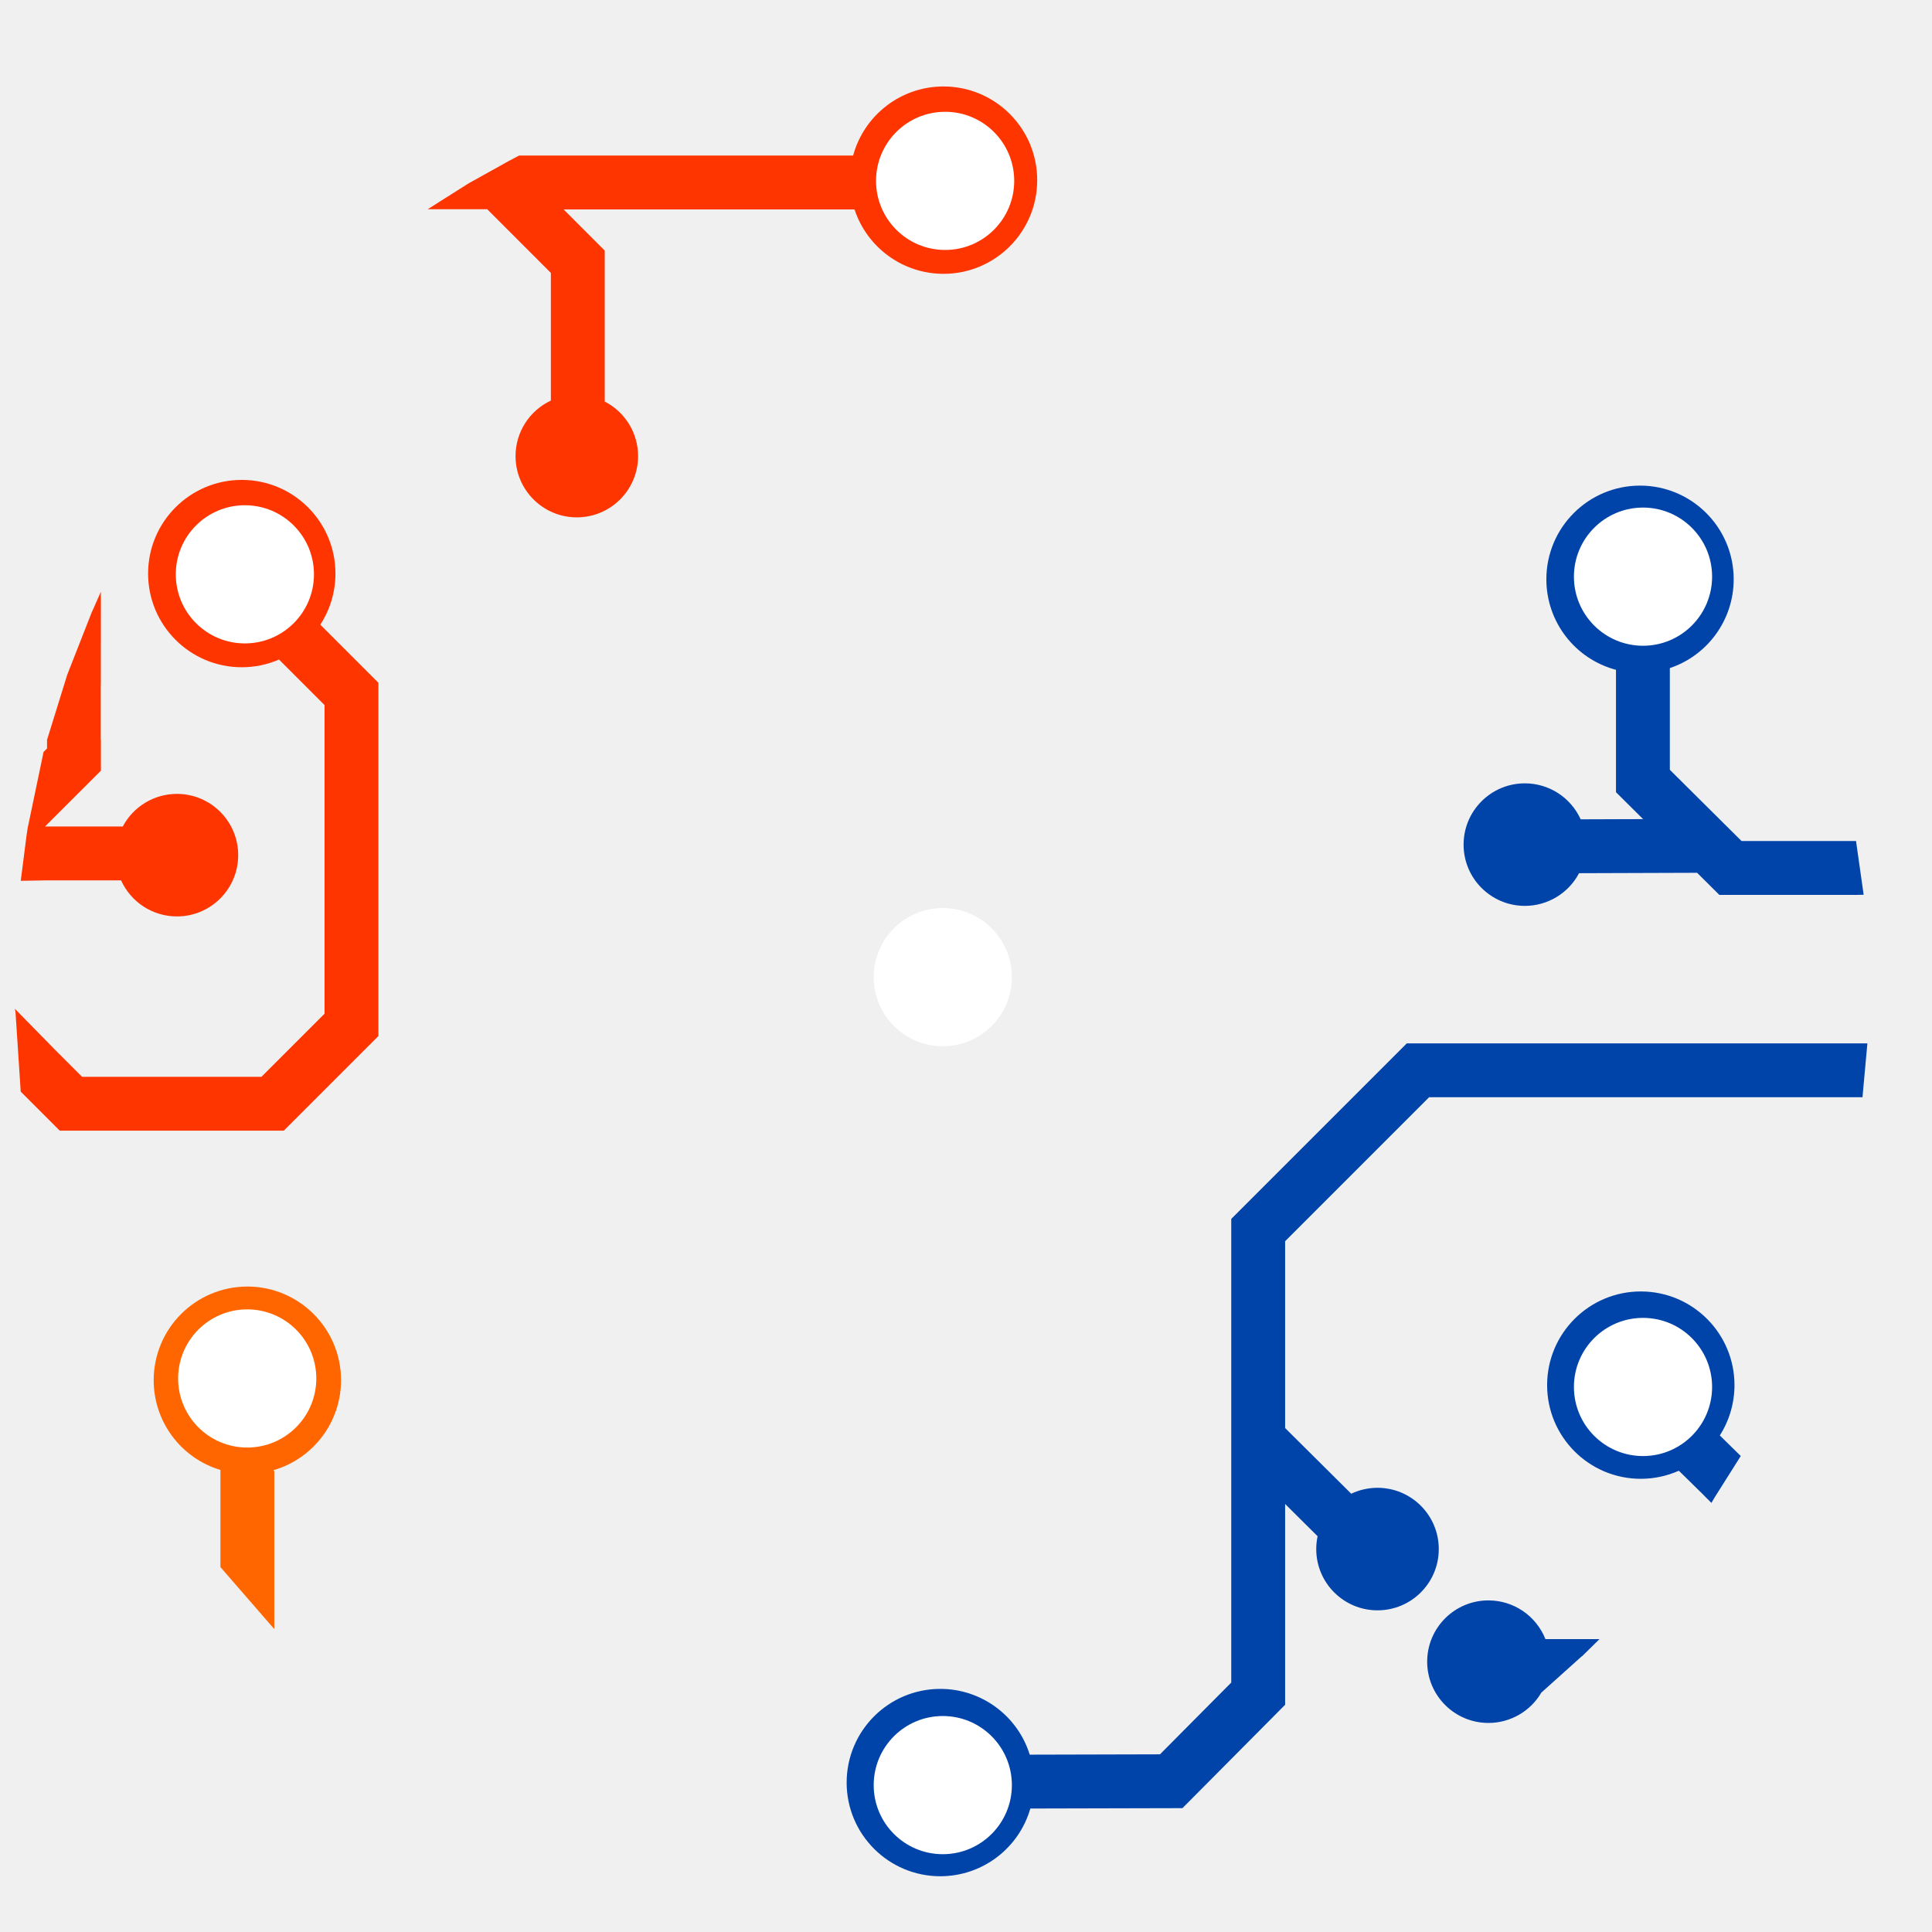
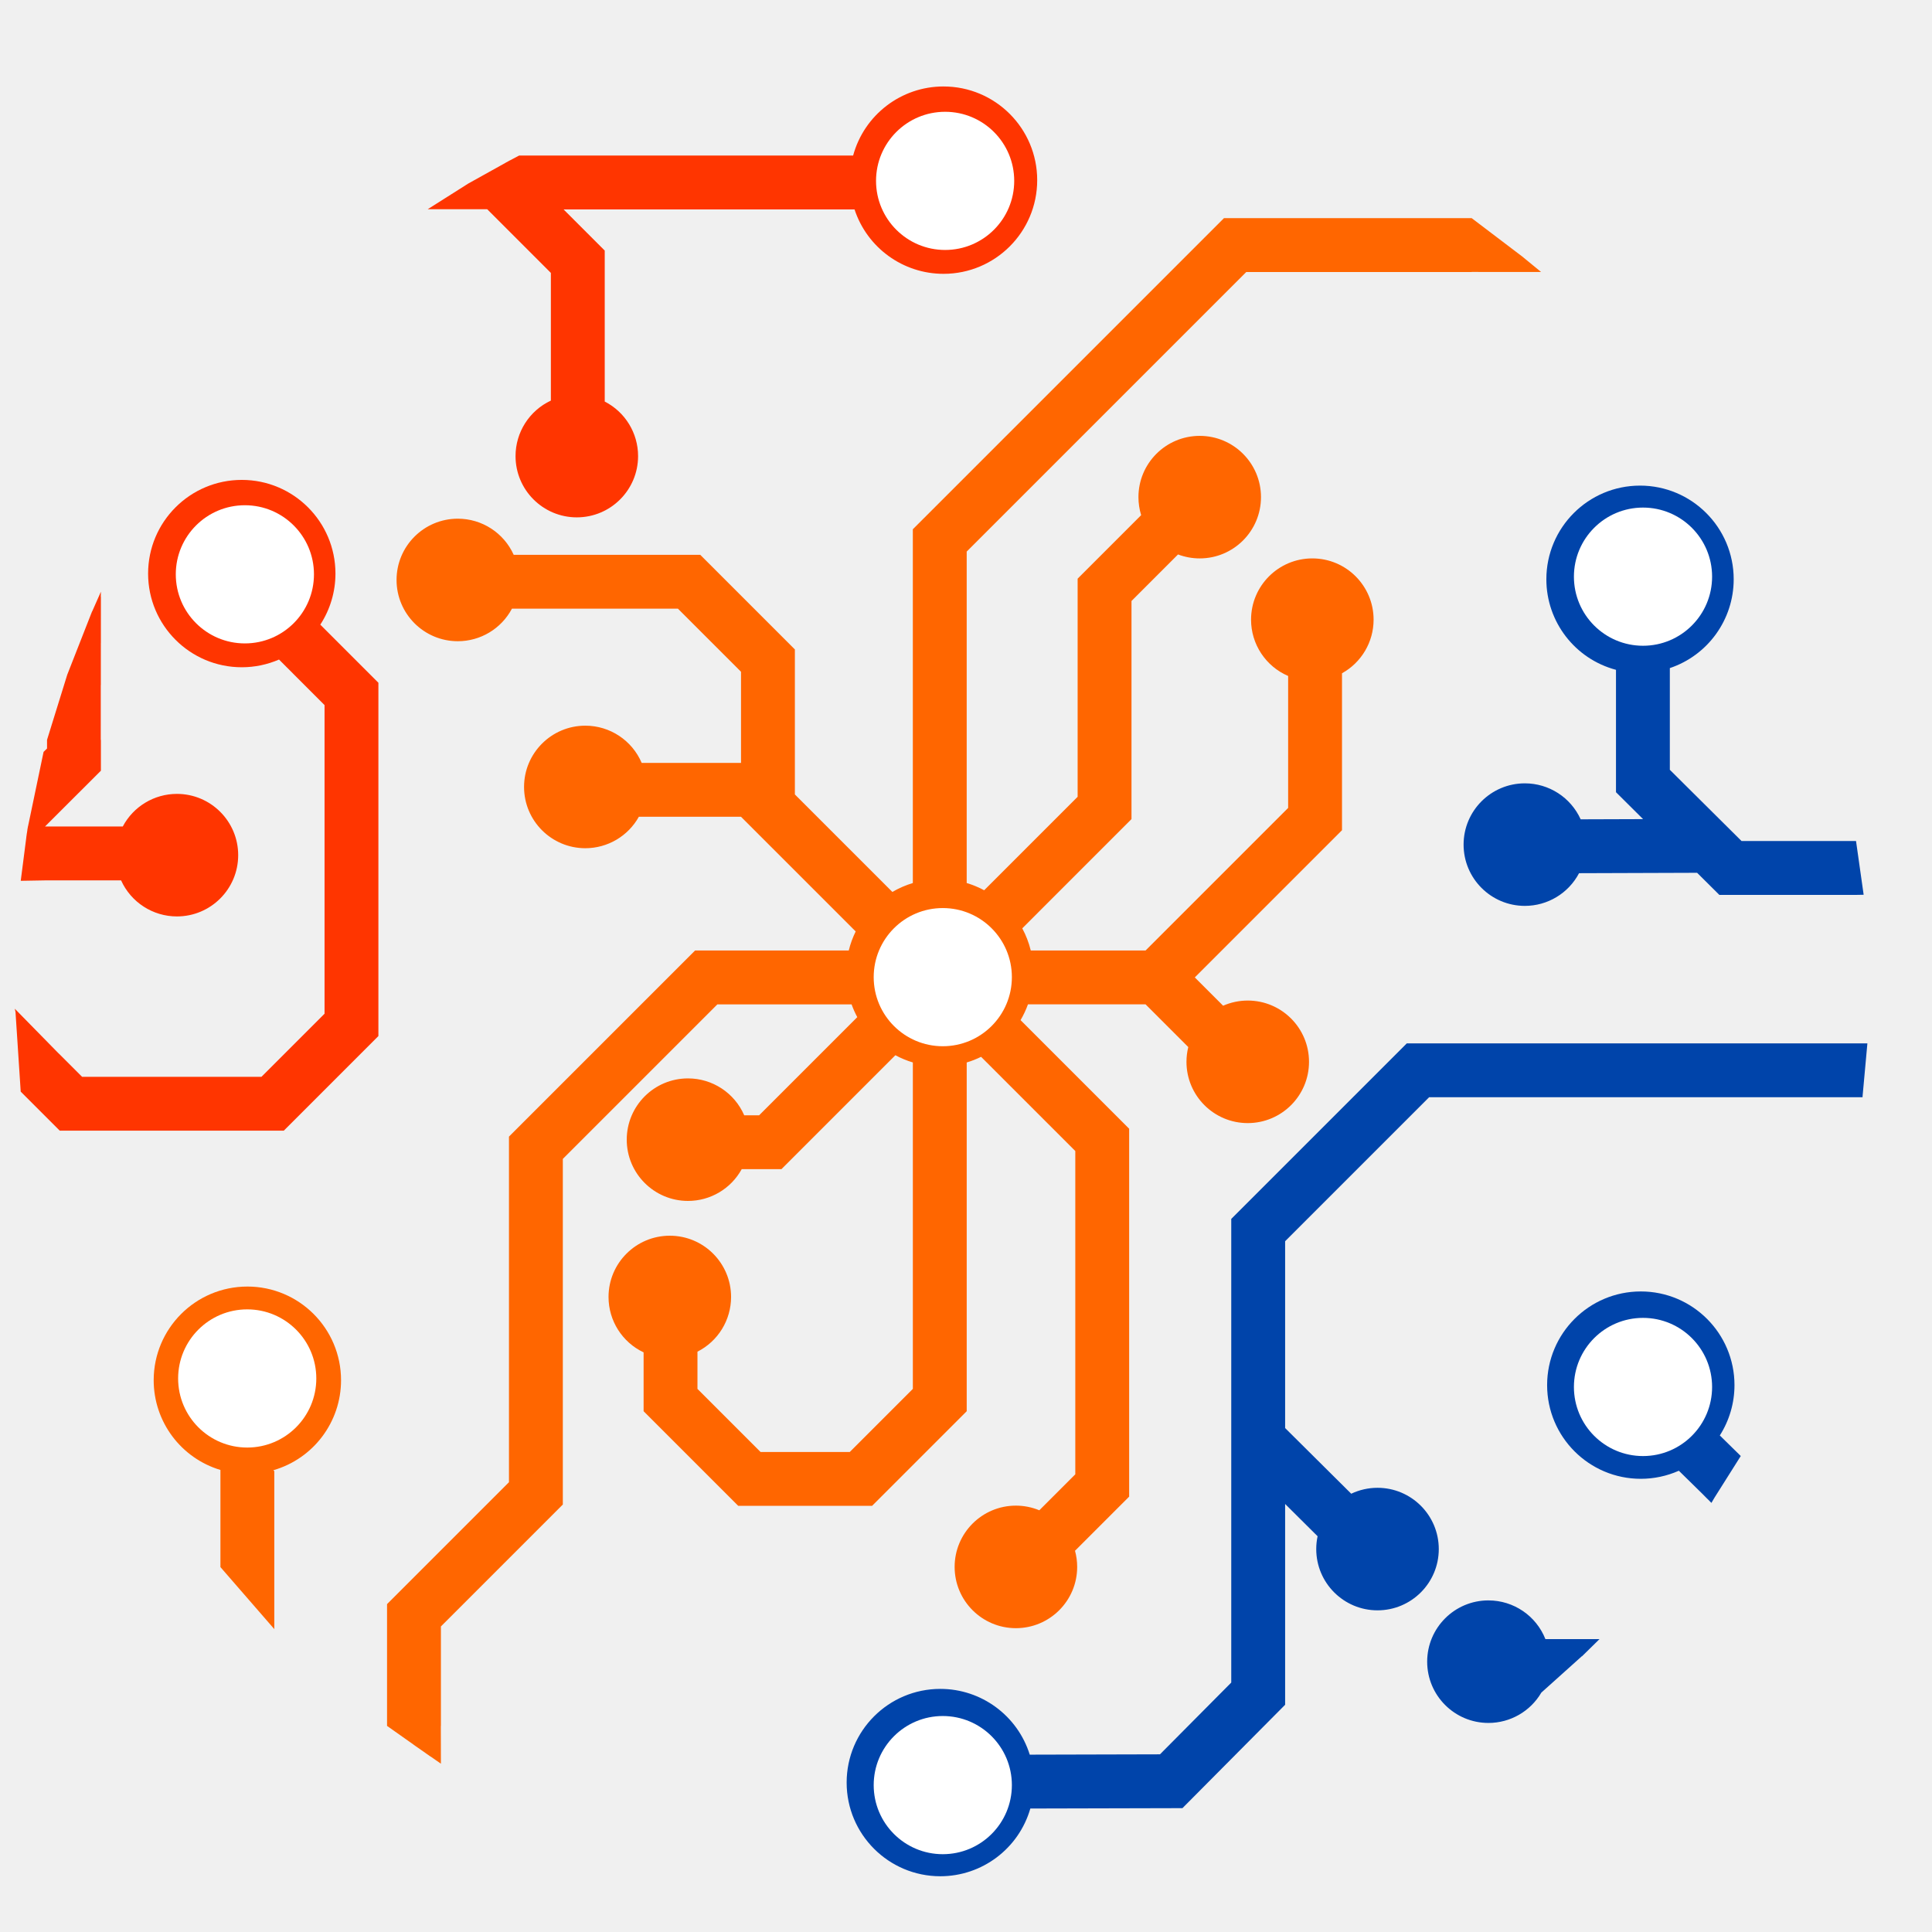
<svg xmlns="http://www.w3.org/2000/svg" id="SVGRoot" version="1.1" viewBox="0 0 250 250">
  <g id="bottom_orange">
    <path id="path4-7-6" d="m32.009 166.48a12.122 12.122 0 0 0-12.122 12.122 12.122 12.122 0 0 0 8.637 11.61v12.57l6.97 8.023v-20.426l-0.116-0.134a12.122 12.122 0 0 0 8.753-11.644 12.122 12.122 0 0 0-12.122-12.122z" fill="#ff6600" stroke-width=".283" />
    <animateTransform attributeName="transform" type="translate" from="0 150" to="0 0" begin="0s" dur="1s" repeatCount="1" />
  </g>
  <g id="right_blue">
    <path id="path14-0" d="m212.22 62.838a12.122 12.122 0 0 0-12.122 12.122 12.122 12.122 0 0 0 9.01 11.715v15.836l3.505 3.482-8.075 0.027a7.929 7.929 0 0 0-7.222-4.656 7.929 7.929 0 0 0-7.928 7.928 7.929 7.929 0 0 0 7.928 7.929 7.929 7.929 0 0 0 7.013-4.23l15.277-0.051 2.877 2.858h17.562v4e-3l1.111-0.021-0.987-6.953h-14.814l-9.279-9.217v-13.16a12.122 12.122 0 0 0 8.263-11.492 12.122 12.122 0 0 0-12.121-12.122z" fill="#0044aa" style="stroke-width:.3" />
    <animateTransform attributeName="transform" type="translate" from="150 0" to="0 0" begin="0s" dur="1s" repeatCount="1" />
  </g>
  <g id="middle_orange">
-         
-     </g>
+     <path id="path10-2" d="m158.38 28.227-40.26 40.26v45.777a12.122 12.122 0 0 0-2.648 1.154l-12.615-12.615v-18.765l-12.245-12.246h-24.14a7.929 7.929 0 0 0-7.23-4.675 7.929 7.929 0 0 0-7.928 7.929 7.929 7.929 0 0 0 7.928 7.928 7.929 7.929 0 0 0 7.003-4.212h21.479l8.163 8.163v11.795h-12.853a7.929 7.929 0 0 0-7.293-4.818 7.929 7.929 0 0 0-7.928 7.929 7.929 7.929 0 0 0 7.928 7.928 7.929 7.929 0 0 0 6.926-4.069h13.219l14.839 14.839a12.122 12.122 0 0 0-0.896 2.466h-19.887l-24.082 24.081v44.721l-15.776 15.775v15.759l2.798 1.975 0.652 0.46-0.009 5e-3 1.017 0.706 1.139 0.803 0.001-0.012 1.372 0.953-0.008-3.251-0.004-1.638h0.012v-12.872l15.776-15.776v-44.721l19.999-19.999h17.366a12.122 12.122 0 0 0 0.737 1.654l-12.7 12.7h-1.93a7.929 7.929 0 0 0-7.274-4.774 7.929 7.929 0 0 0-7.928 7.928 7.929 7.929 0 0 0 7.928 7.928 7.929 7.929 0 0 0 6.95-4.113h5.141l14.742-14.742a12.122 12.122 0 0 0 2.261 0.936v42.243l-8.163 8.163h-11.544l-8.163-8.163v-4.821a7.929 7.929 0 0 0 4.349-7.074 7.929 7.929 0 0 0-7.928-7.929 7.929 7.929 0 0 0-7.929 7.929 7.929 7.929 0 0 0 4.538 7.167v7.615l12.246 12.245h17.319l12.245-12.245v-45.129a12.122 12.122 0 0 0 1.86-0.73l12.191 12.191v41.832l-4.655 4.655a7.929 7.929 0 0 0-3.03-0.602 7.929 7.929 0 0 0-7.929 7.928 7.929 7.929 0 0 0 7.929 7.929 7.929 7.929 0 0 0 7.928-7.929 7.929 7.929 0 0 0-0.28-2.088l7.006-7.006v-47.607l-14.051-14.051a12.122 12.122 0 0 0 0.956-2.042h15.219l5.527 5.527a7.929 7.929 0 0 0-0.234 1.91 7.929 7.929 0 0 0 7.929 7.929 7.929 7.929 0 0 0 7.928-7.929 7.929 7.929 0 0 0-7.928-7.928 7.929 7.929 0 0 0-3.187 0.669l-3.663-3.663 19.046-19.046v-20.309a7.929 7.929 0 0 0 4.089-6.936 7.929 7.929 0 0 0-7.928-7.929 7.929 7.929 0 0 0-7.929 7.929 7.929 7.929 0 0 0 4.799 7.284v17.074l-18.449 18.449h-14.855a12.122 12.122 0 0 0-1.101-2.866l14.135-14.136v-28.224l6.022-6.022a7.929 7.929 0 0 0 2.805 0.513 7.929 7.929 0 0 0 7.929-7.928 7.929 7.929 0 0 0-7.929-7.929 7.929 7.929 0 0 0-7.928 7.929 7.929 7.929 0 0 0 0.35 2.331l-8.219 8.219v28.225l-12.094 12.094a12.122 12.122 0 0 0-2.261-0.936v-42.888l36.177-36.177h29.167v-0.008l4.291 6e-4 4.688 0.001-1.164-0.954-1.153-0.947 3e-3 -0.004h-4e-3l4e-3 -6e-4 -3.332-2.529-3.332-2.529z" fill="#ff6600" stroke-width=".668" />
+     <animate attributeName="opacity" dur="5s" keyTimes="0;0.1;0.5;0.6;1" values="0;1;1;0;0" repeatCount="indefinite" begin="1s" />
+   </g>
  <g id="left_red">
    <path id="path12-2-7" d="m31.287 62.099a12.122 12.122 0 0 0-12.122 12.122 12.122 12.122 0 0 0 12.122 12.122 12.122 12.122 0 0 0 4.818-0.998l5.891 5.892v39.939l-8.163 8.163h-23.211l-3.012-3.012-0.005 5e-3 -5.691-5.804 0.093 0.434 0.327 4.996 0.346 5.298 5.053 5.053h28.986l12.246-12.246v-45.714l-7.518-7.518a12.122 12.122 0 0 0 1.961-6.61 12.122 12.122 0 0 0-12.122-12.122zm-18.231 14.471-0.652 1.472-0.486 1.099 6e-4 -0.036-0.118 0.302-0.047 0.107h0.005l-1.448 3.691-1.608 4.1-1.308 4.216-1.308 4.216v1.119l-0.448 0.439-1.051 5.035-0.963 4.611-0.006 8e-3v1e-3l-0.006-1e-3 -0.031 0.203-0.045 0.214 0.015-0.016-0.044 0.288-0.031 0.206-0.005-5e-3 -0.028 0.22-0.041 0.269 0.006-2e-3 -0.331 2.581-0.394 3.069 1.71-0.029 1.677-0.029h9.596a7.929 7.929 0 0 0 7.227 4.668 7.929 7.929 0 0 0 7.928-7.928 7.929 7.929 0 0 0-7.928-7.929 7.929 7.929 0 0 0-7.007 4.219h-10.061l3.231-3.226 4-3.994v-3.993h-0.019l0.001-2.567 0.001-3.004-0.001 0.002 6e-4 -1.533 0.008 0.009 0.001-3.004 0.001-2.438 0.005 0.006 0.002-6.007-0.016 0.043z" fill="#ff3500" stroke-width=".26" />
    <animateTransform attributeName="transform" type="translate" from="-150 0" to="0 0" begin="0s" dur="1s" repeatCount="1" />
  </g>
  <g id="top_red">
    <path id="path6-5-5" d="m122.09 11.188a12.122 12.122 0 0 0-11.696 8.94h-43.206v0.009l-0.013-0.009-0.879 0.465-0.271 0.144-0.006-0.005-0.303 0.169-0.298 0.158 0.013 6e-4 -2.126 1.183-2.715 1.511-2.625 1.662-2.624 1.661 7.704-0.002 8.237 8.238v16.524a7.929 7.929 0 0 0-4.571 7.182 7.929 7.929 0 0 0 7.929 7.928 7.929 7.929 0 0 0 7.928-7.928 7.929 7.929 0 0 0-4.316-7.058v-19.536l-5.325-5.325h37.65a12.122 12.122 0 0 0 11.514 8.334 12.122 12.122 0 0 0 12.122-12.122 12.122 12.122 0 0 0-12.122-12.122z" fill="#ff3500" stroke-width=".253" style="mix-blend-mode:normal" />
    <animateTransform attributeName="transform" type="translate" from="0 -150" to="0 0" begin="0s" dur="1s" repeatCount="1" />
  </g>
  <g id="bottom_blue">
    <path id="path16-6-8" d="m182.04 135.01-22.716 22.716v59.997l-9.224 9.286-16.851 0.043a12.122 12.122 0 0 0-11.571-8.51 12.122 12.122 0 0 0-12.122 12.122 12.122 12.122 0 0 0 12.122 12.122 12.122 12.122 0 0 0 11.647-8.764l19.683-0.049 13.287-13.376v-25.982l4.202 4.174a7.929 7.929 0 0 0-0.176 1.66 7.929 7.929 0 0 0 7.929 7.928 7.929 7.929 0 0 0 7.928-7.928 7.929 7.929 0 0 0-7.928-7.928 7.929 7.929 0 0 0-3.401 0.766l-8.554-8.497v-24.178l18.633-18.633h56.088v-0.118l0.308-3.381 0.316-3.47h-0.623zm30.279 32.103a12.122 12.122 0 0 0-12.122 12.122 12.122 12.122 0 0 0 12.122 12.122 12.122 12.122 0 0 0 4.923-1.045l3.057 2.998 0.185 0.188 0.454 0.459 3e-3 -5e-3 0.061 0.062 0.454 0.459 0.422-0.715 1.688-2.675 1.688-2.676-2.711-2.659a12.122 12.122 0 0 0 1.898-6.513 12.122 12.122 0 0 0-12.122-12.122zm-19.719 39.978a7.929 7.929 0 0 0-7.924 7.929 7.929 7.929 0 0 0 7.929 7.928 7.929 7.929 0 0 0 6.844-3.926l2.786-2.501 2.463-2.212 6e-3 0.021 0.305-0.3 0.061-0.054h-5e-3l0.773-0.759 1.129-1.109 6e-3 -5e-3v-1e-3l-2.885-1e-3v2e-3h-0.768l-3.344-1e-3a7.929 7.929 0 0 0-7.371-5.01 7.929 7.929 0 0 0-3e-3 0z" fill="#0044aa" stroke-width=".089" />
    <animateTransform attributeName="transform" type="translate" from="150 150" to="0 0" begin="0s" dur="1s" repeatCount="1" />
  </g>
  <g id="layer1">
    <g id="g18-9" transform="matrix(.3 0 0 .3 1.8918 6.9441)">
      <g id="g8-8" style="mix-blend-mode:normal" />
    </g>
    <g id="g34-2" transform="matrix(.3 0 0 .3 2.1398 7.1922)" fill="#ffffff" stroke-width=".663">
      <circle id="circle20-1" cx="399.52" cy="397.5" r="29.8" />
      <circle id="circle22-5" cx="400.53" cy="54.043" r="29.8" />
      <circle id="circle24-5" cx="399.52" cy="746" r="29.8" />
      <circle id="circle26-2" cx="701.55" cy="224.76" r="29.8" />
      <circle id="circle28-6" cx="701.55" cy="574.27" r="29.8" />
      <circle id="circle30-7" cx="99.5" cy="570.6" r="29.8" />
      <circle id="circle32-0" cx="98.49" cy="223.75" r="29.8" />
    </g>
  </g>
</svg>
